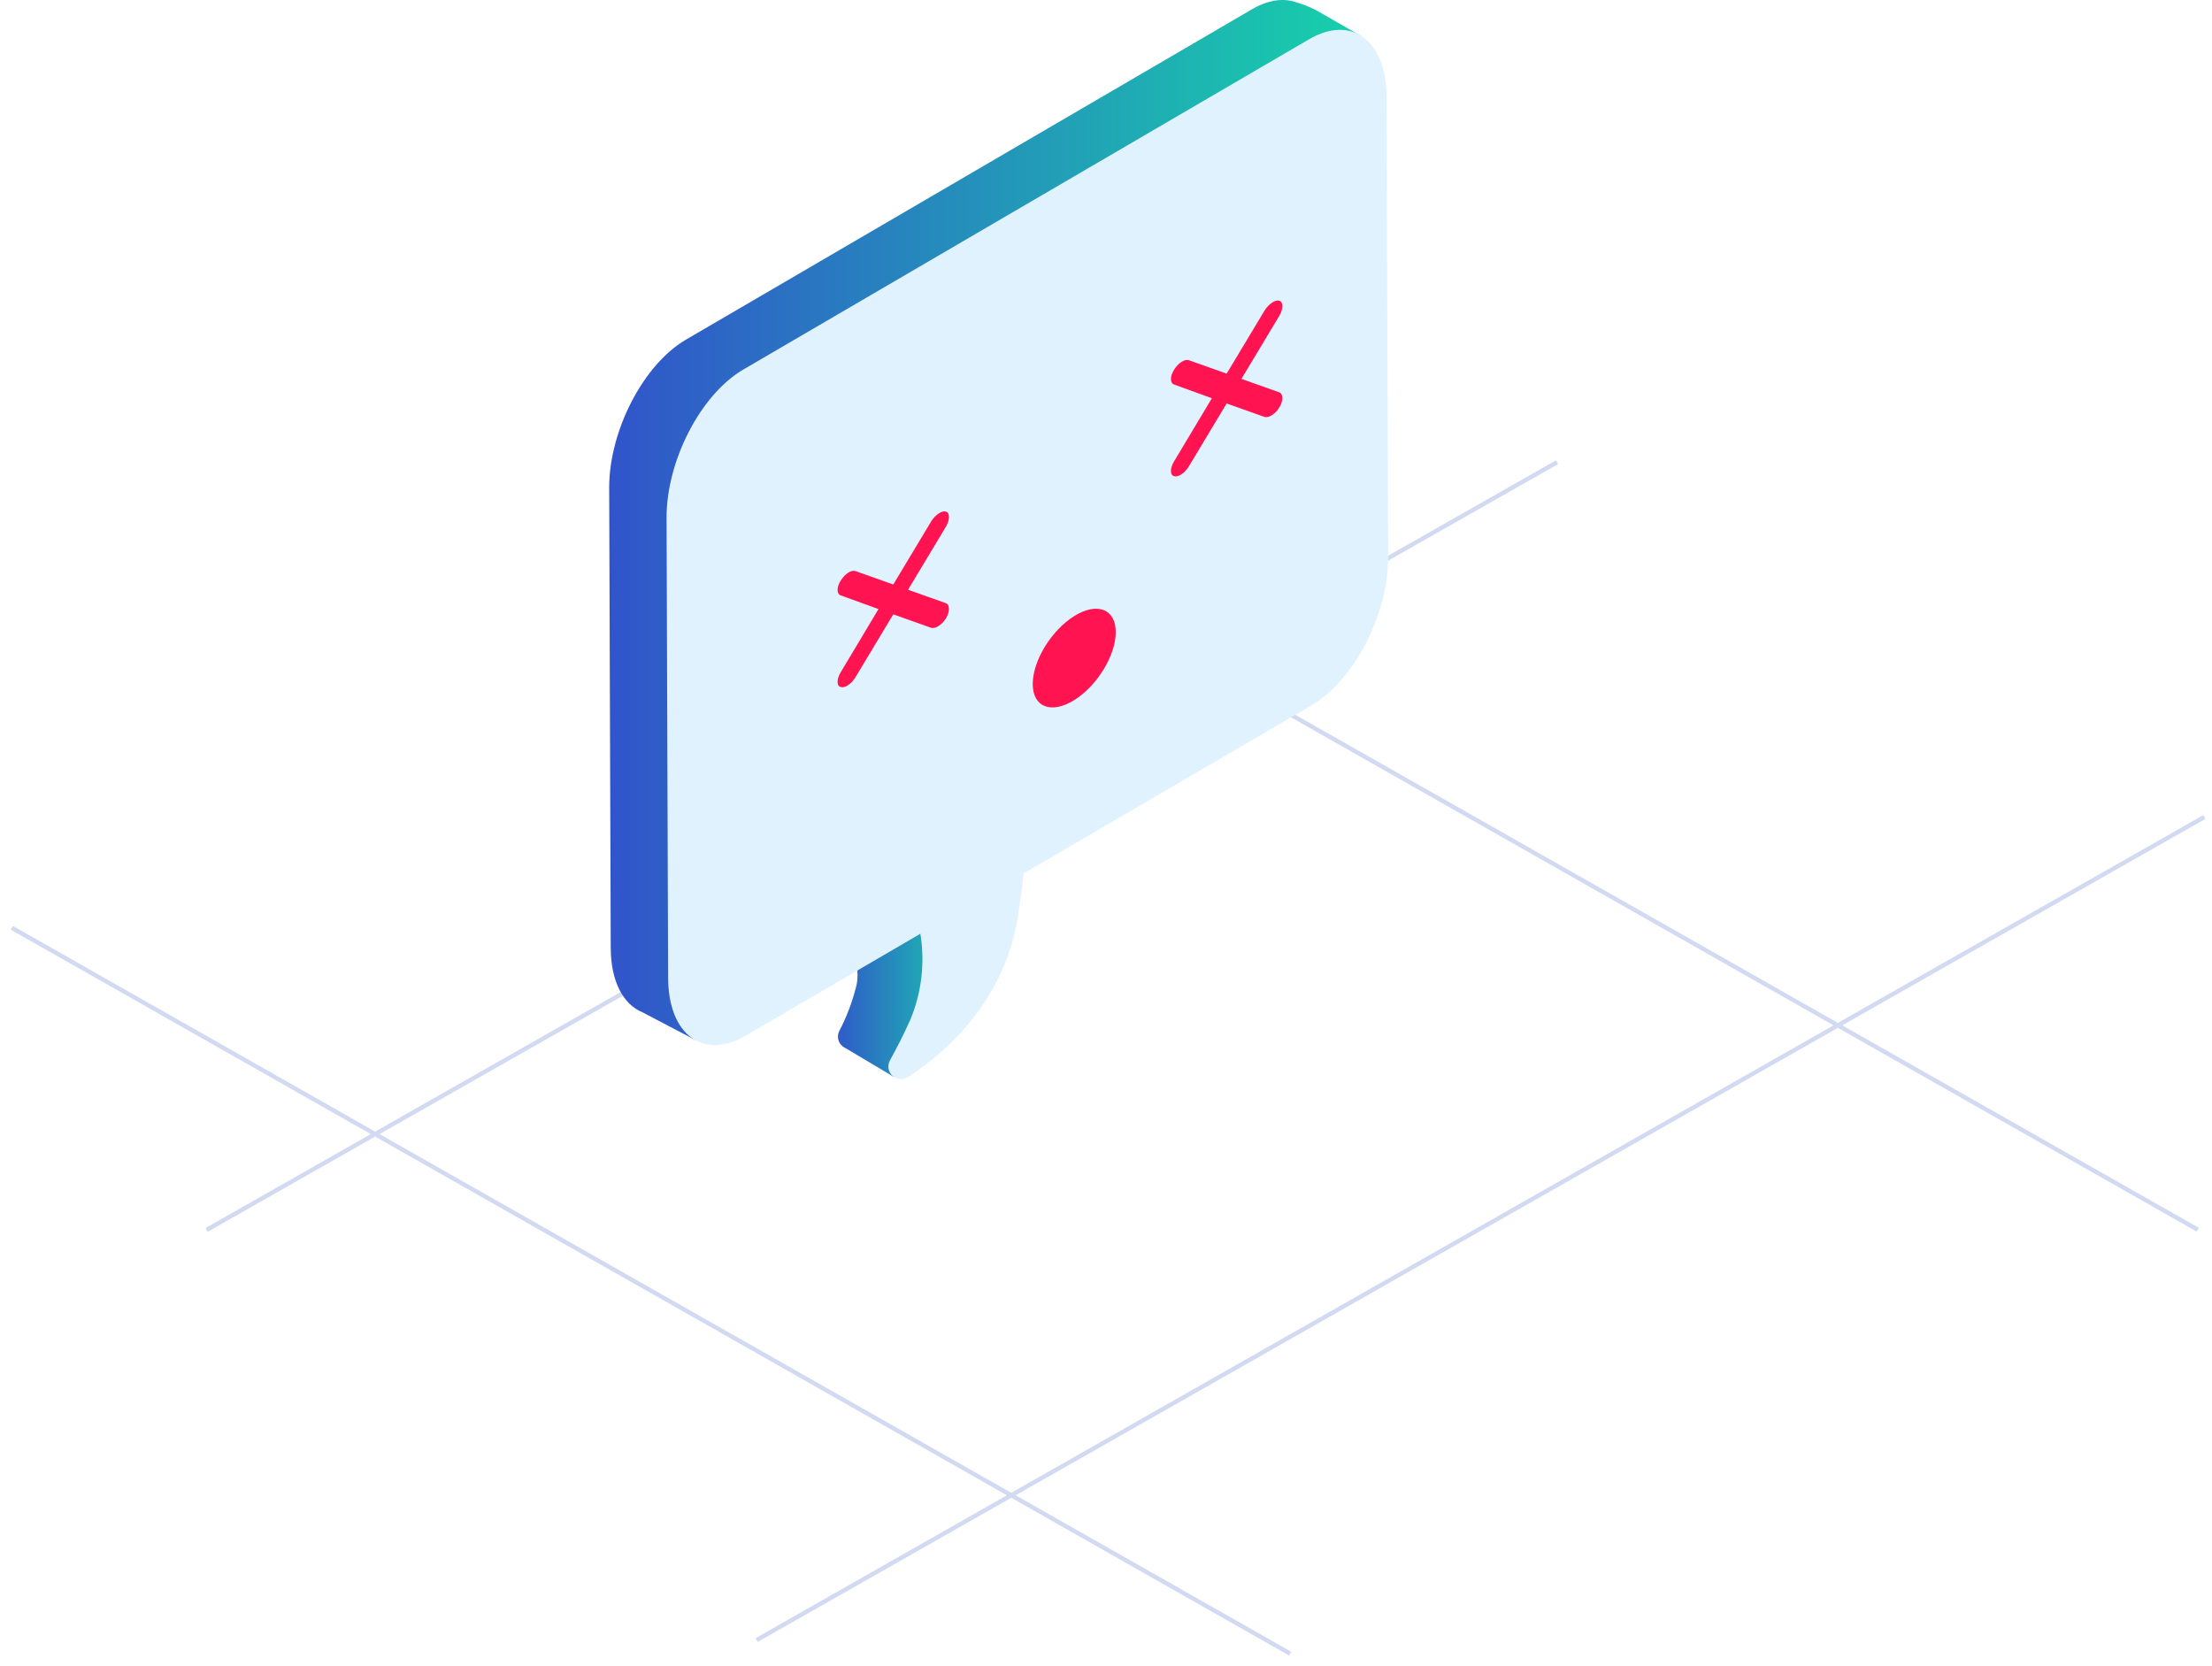
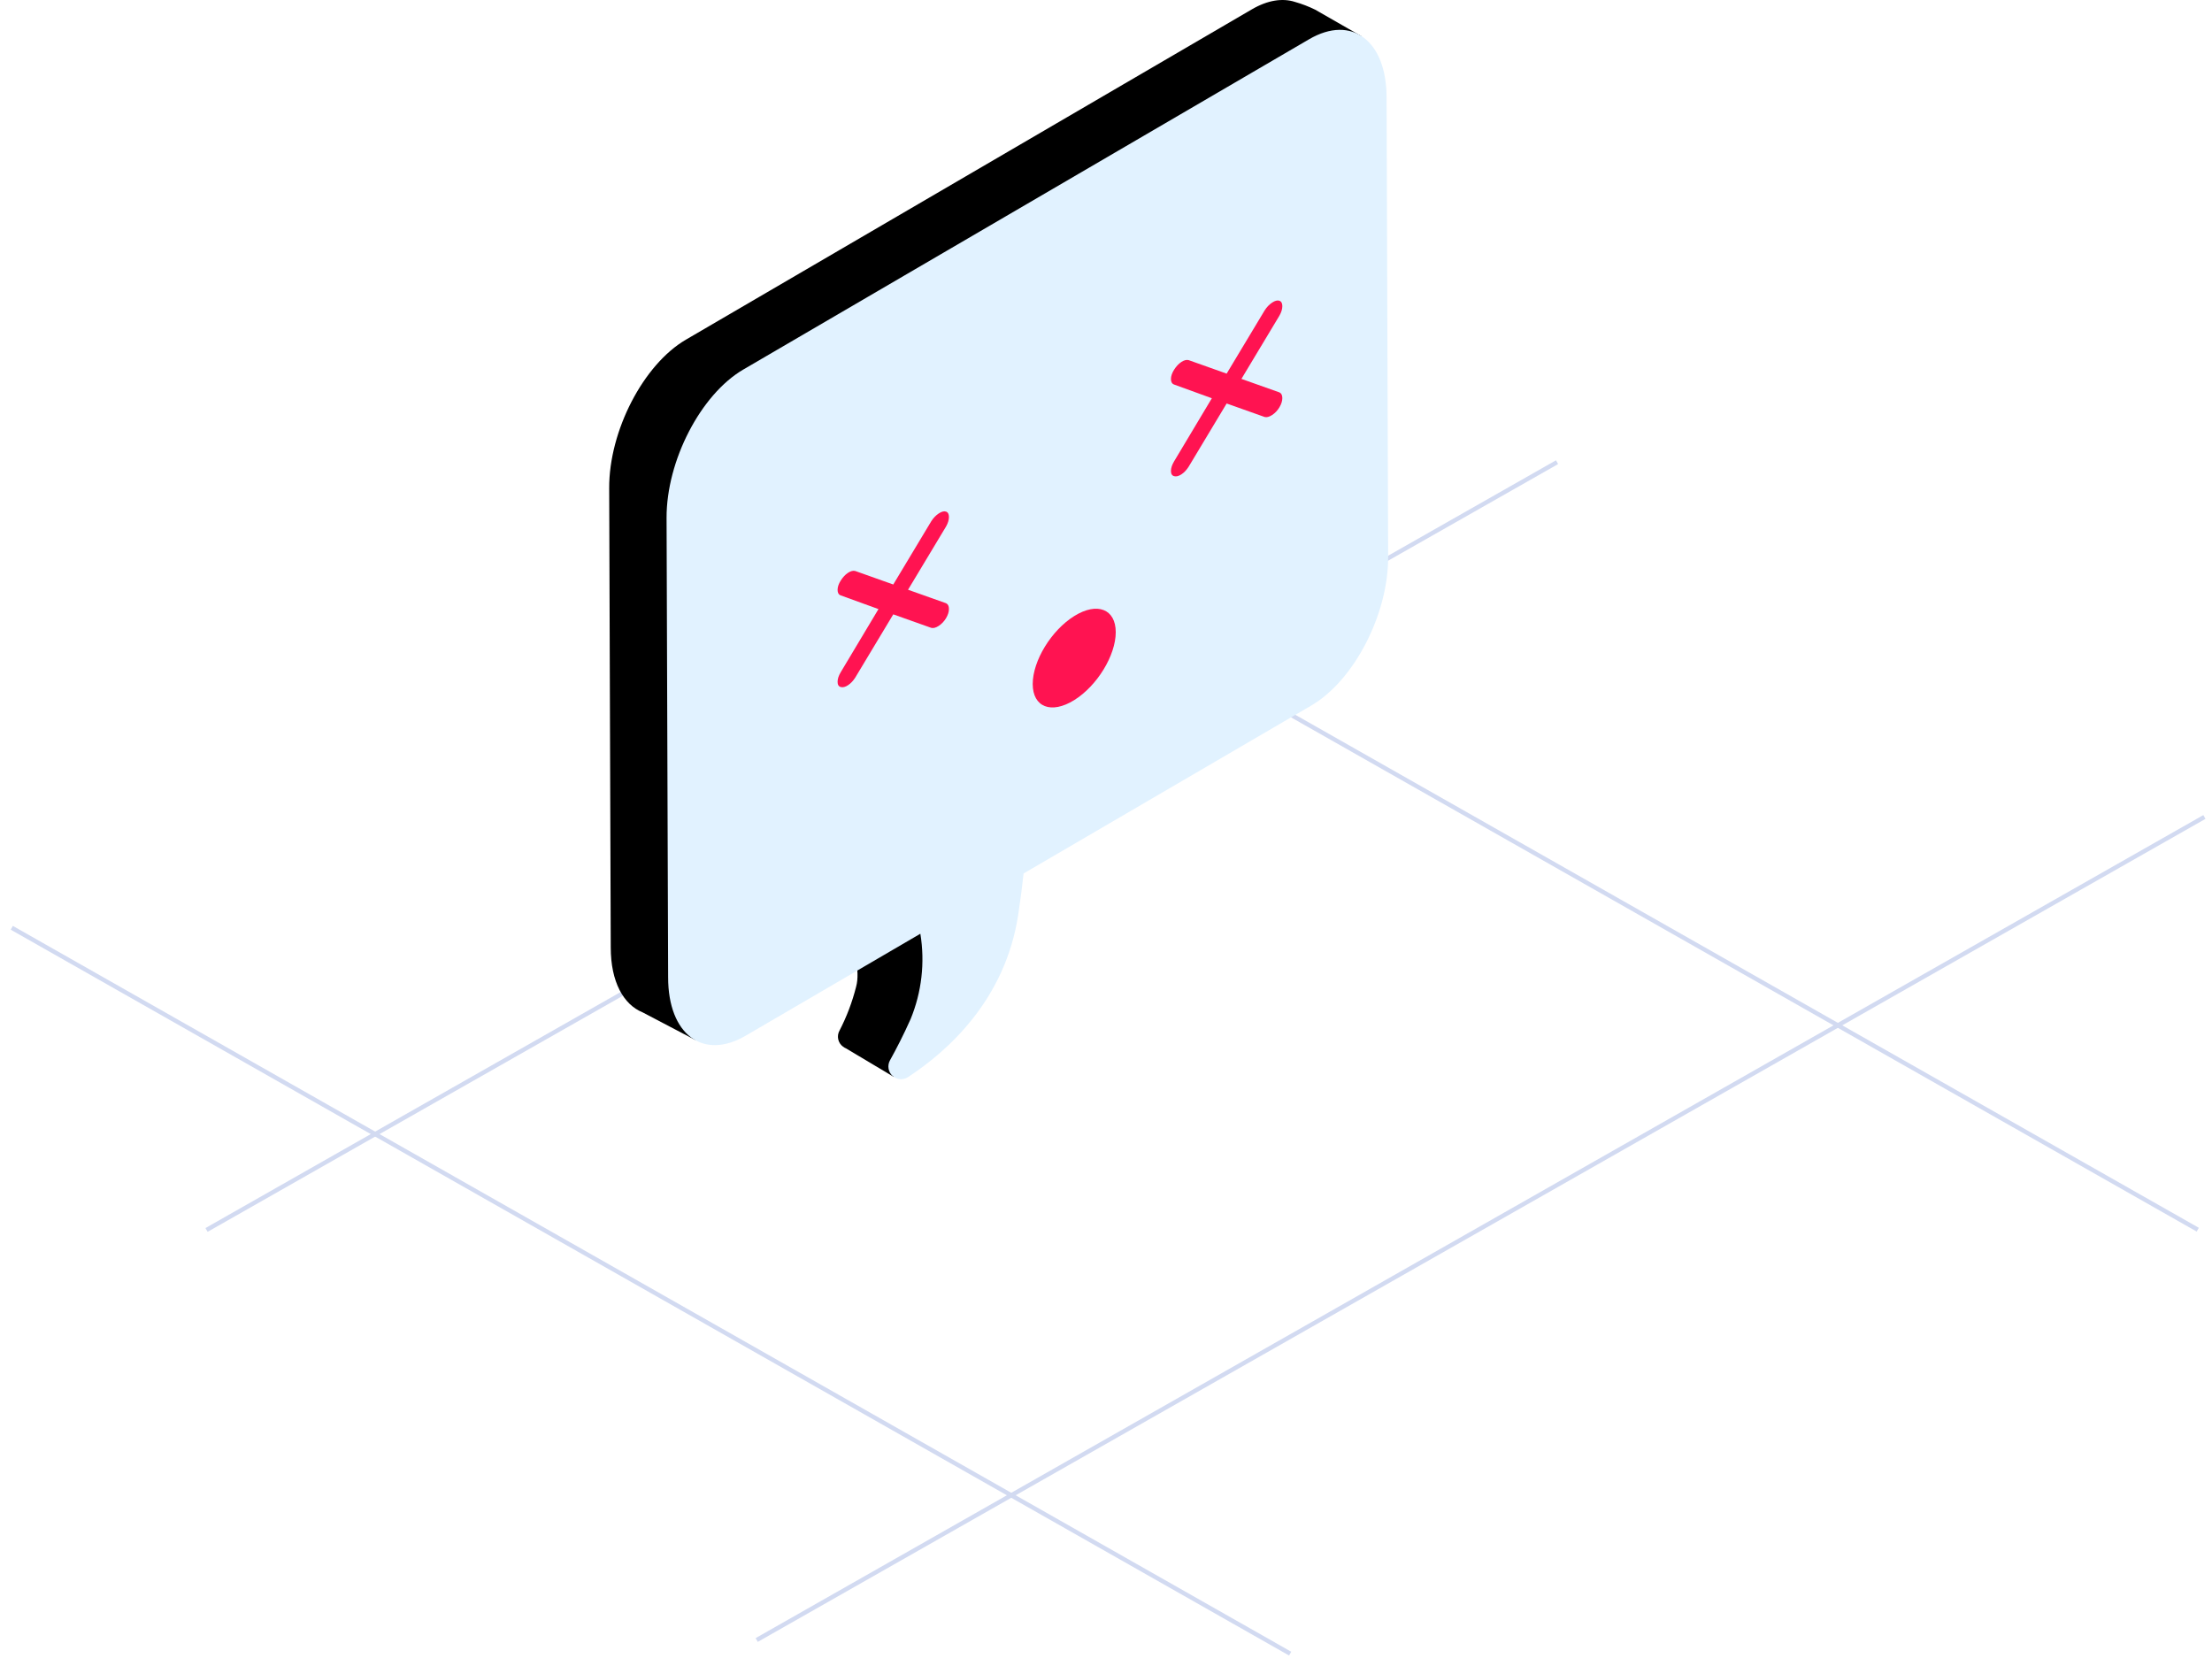
<svg xmlns="http://www.w3.org/2000/svg" width="255" height="192" viewBox="0 0 255 192" fill="none">
  <g opacity="0.2">
    <path d="M87.232 189.069L254.123 94.186" stroke="#1D45BA" stroke-width="0.5" />
    <path d="M23.812 141.794L179.496 53.283" stroke="#1D45BA" stroke-width="0.5" />
    <path d="M77.551 41.94L253.358 141.765" stroke="#1D45BA" stroke-width="0.5" />
    <path d="M1.357 106.959L148.729 190.639" stroke="#1D45BA" stroke-width="0.5" />
  </g>
  <path d="M111.099 101.702C113.466 86.1 111.099 82.508 111.099 82.508L95.568 103.347C95.568 103.347 99.723 110.016 98.69 113.767C98.25 115.515 97.61 117.206 96.782 118.806C96.425 119.439 96.599 120.24 97.186 120.665C97.29 120.746 97.404 120.812 97.525 120.863L103.041 124.153L109.71 112.483L111.175 105.903L109.639 107.12C110.325 105.374 110.814 103.557 111.099 101.702Z" fill="url(#paint0_linear_6993_206264)" />
  <path d="M156.92 4.158L151.623 1.12C150.872 0.75 150.089 0.449 149.284 0.221C147.857 -0.24 146.14 0.007 144.298 1.087L79.082 39.152C74.163 42.02 70.205 49.681 70.227 56.262L70.407 109.237C70.407 113.185 71.872 115.818 74.081 116.711L80.143 119.892L84.904 112.714L144.555 77.896C149.475 75.028 153.433 67.367 153.411 60.786L153.236 9.714L156.92 4.158Z" fill="url(#paint1_linear_6993_206264)" />
  <path d="M159.846 11.255C159.846 4.674 155.822 1.658 150.913 4.526L85.698 42.596C80.778 45.464 76.82 53.125 76.842 59.706L77.022 112.676C77.022 119.256 81.046 122.273 85.955 119.405L106.099 107.647C106.644 110.969 106.254 114.378 104.973 117.491C104.158 119.317 103.333 120.918 102.589 122.256C102.274 122.842 102.391 123.567 102.876 124.021C103.36 124.476 104.089 124.546 104.65 124.192C109.351 121.121 115.9 115.193 117.382 105.442C117.644 103.715 117.846 102.152 117.999 100.699L151.17 81.335C156.09 78.467 160.048 70.805 160.026 64.225L159.846 11.255Z" fill="#E1F2FF" />
  <path fill-rule="evenodd" clip-rule="evenodd" d="M109.06 69.544C109.282 69.646 109.394 69.865 109.394 70.204C109.394 70.54 109.282 70.895 109.06 71.266C108.837 71.636 108.558 71.932 108.223 72.15C107.891 72.37 107.6 72.446 107.355 72.382L102.976 70.826L98.596 78.112C98.351 78.497 98.072 78.792 97.759 78.996C97.448 79.2 97.171 79.27 96.926 79.206C96.679 79.141 96.557 78.941 96.557 78.603C96.557 78.265 96.679 77.892 96.926 77.484L101.271 70.22L96.926 68.642C96.679 68.555 96.557 68.343 96.557 68.005C96.557 67.668 96.679 67.307 96.926 66.922C97.171 66.537 97.448 66.24 97.759 66.036C98.072 65.832 98.351 65.763 98.596 65.828L102.976 67.384L107.355 60.096C107.6 59.711 107.891 59.41 108.223 59.191C108.558 58.971 108.837 58.902 109.06 58.982C109.282 59.06 109.394 59.269 109.394 59.607C109.394 59.944 109.282 60.309 109.06 60.702L104.679 67.988L109.06 69.544Z" fill="#FF1351" />
  <path fill-rule="evenodd" clip-rule="evenodd" d="M147.491 45.236C147.714 45.338 147.827 45.557 147.827 45.895C147.827 46.232 147.714 46.587 147.491 46.958C147.271 47.328 146.991 47.623 146.657 47.842C146.322 48.06 146.032 48.138 145.787 48.072L141.408 46.516L137.029 53.804C136.784 54.189 136.504 54.484 136.192 54.688C135.881 54.892 135.602 54.961 135.357 54.897C135.111 54.832 134.988 54.631 134.988 54.293C134.988 53.956 135.111 53.583 135.357 53.176L139.703 45.912L135.357 44.334C135.111 44.247 134.988 44.033 134.988 43.697C134.988 43.36 135.111 42.998 135.357 42.612C135.602 42.227 135.881 41.933 136.192 41.728C136.504 41.524 136.784 41.454 137.029 41.518L141.408 43.074L145.787 35.788C146.032 35.403 146.322 35.101 146.657 34.881C146.991 34.663 147.271 34.593 147.491 34.673C147.714 34.751 147.827 34.96 147.827 35.297C147.827 35.635 147.714 36 147.491 36.394L143.112 43.681L147.491 45.236Z" fill="#FF1351" />
  <path fill-rule="evenodd" clip-rule="evenodd" d="M119.052 78.853C119.052 81.529 121.195 82.361 123.837 80.712C126.48 79.064 128.623 75.559 128.623 72.883C128.623 70.207 126.48 69.375 123.837 71.023C121.195 72.672 119.052 76.178 119.052 78.853Z" fill="#FF1351" />
  <defs>
    <linearGradient id="paint0_linear_6993_206264" x1="95.569" y1="124.151" x2="112.15" y2="124.151" gradientUnits="userSpaceOnUse">
-       <stop stop-color="#3154CA" />
-       <stop offset="1" stop-color="#17D1AA" />
+       <stop stopColor="#3154CA" />
+       <stop offset="1" stopColor="#17D1AA" />
    </linearGradient>
    <linearGradient id="paint1_linear_6993_206264" x1="70.226" y1="119.891" x2="156.92" y2="119.891" gradientUnits="userSpaceOnUse">
-       <stop stop-color="#3154CA" />
-       <stop offset="1" stop-color="#17D1AA" />
+       <stop stopColor="#3154CA" />
+       <stop offset="1" stopColor="#17D1AA" />
    </linearGradient>
  </defs>
</svg>
